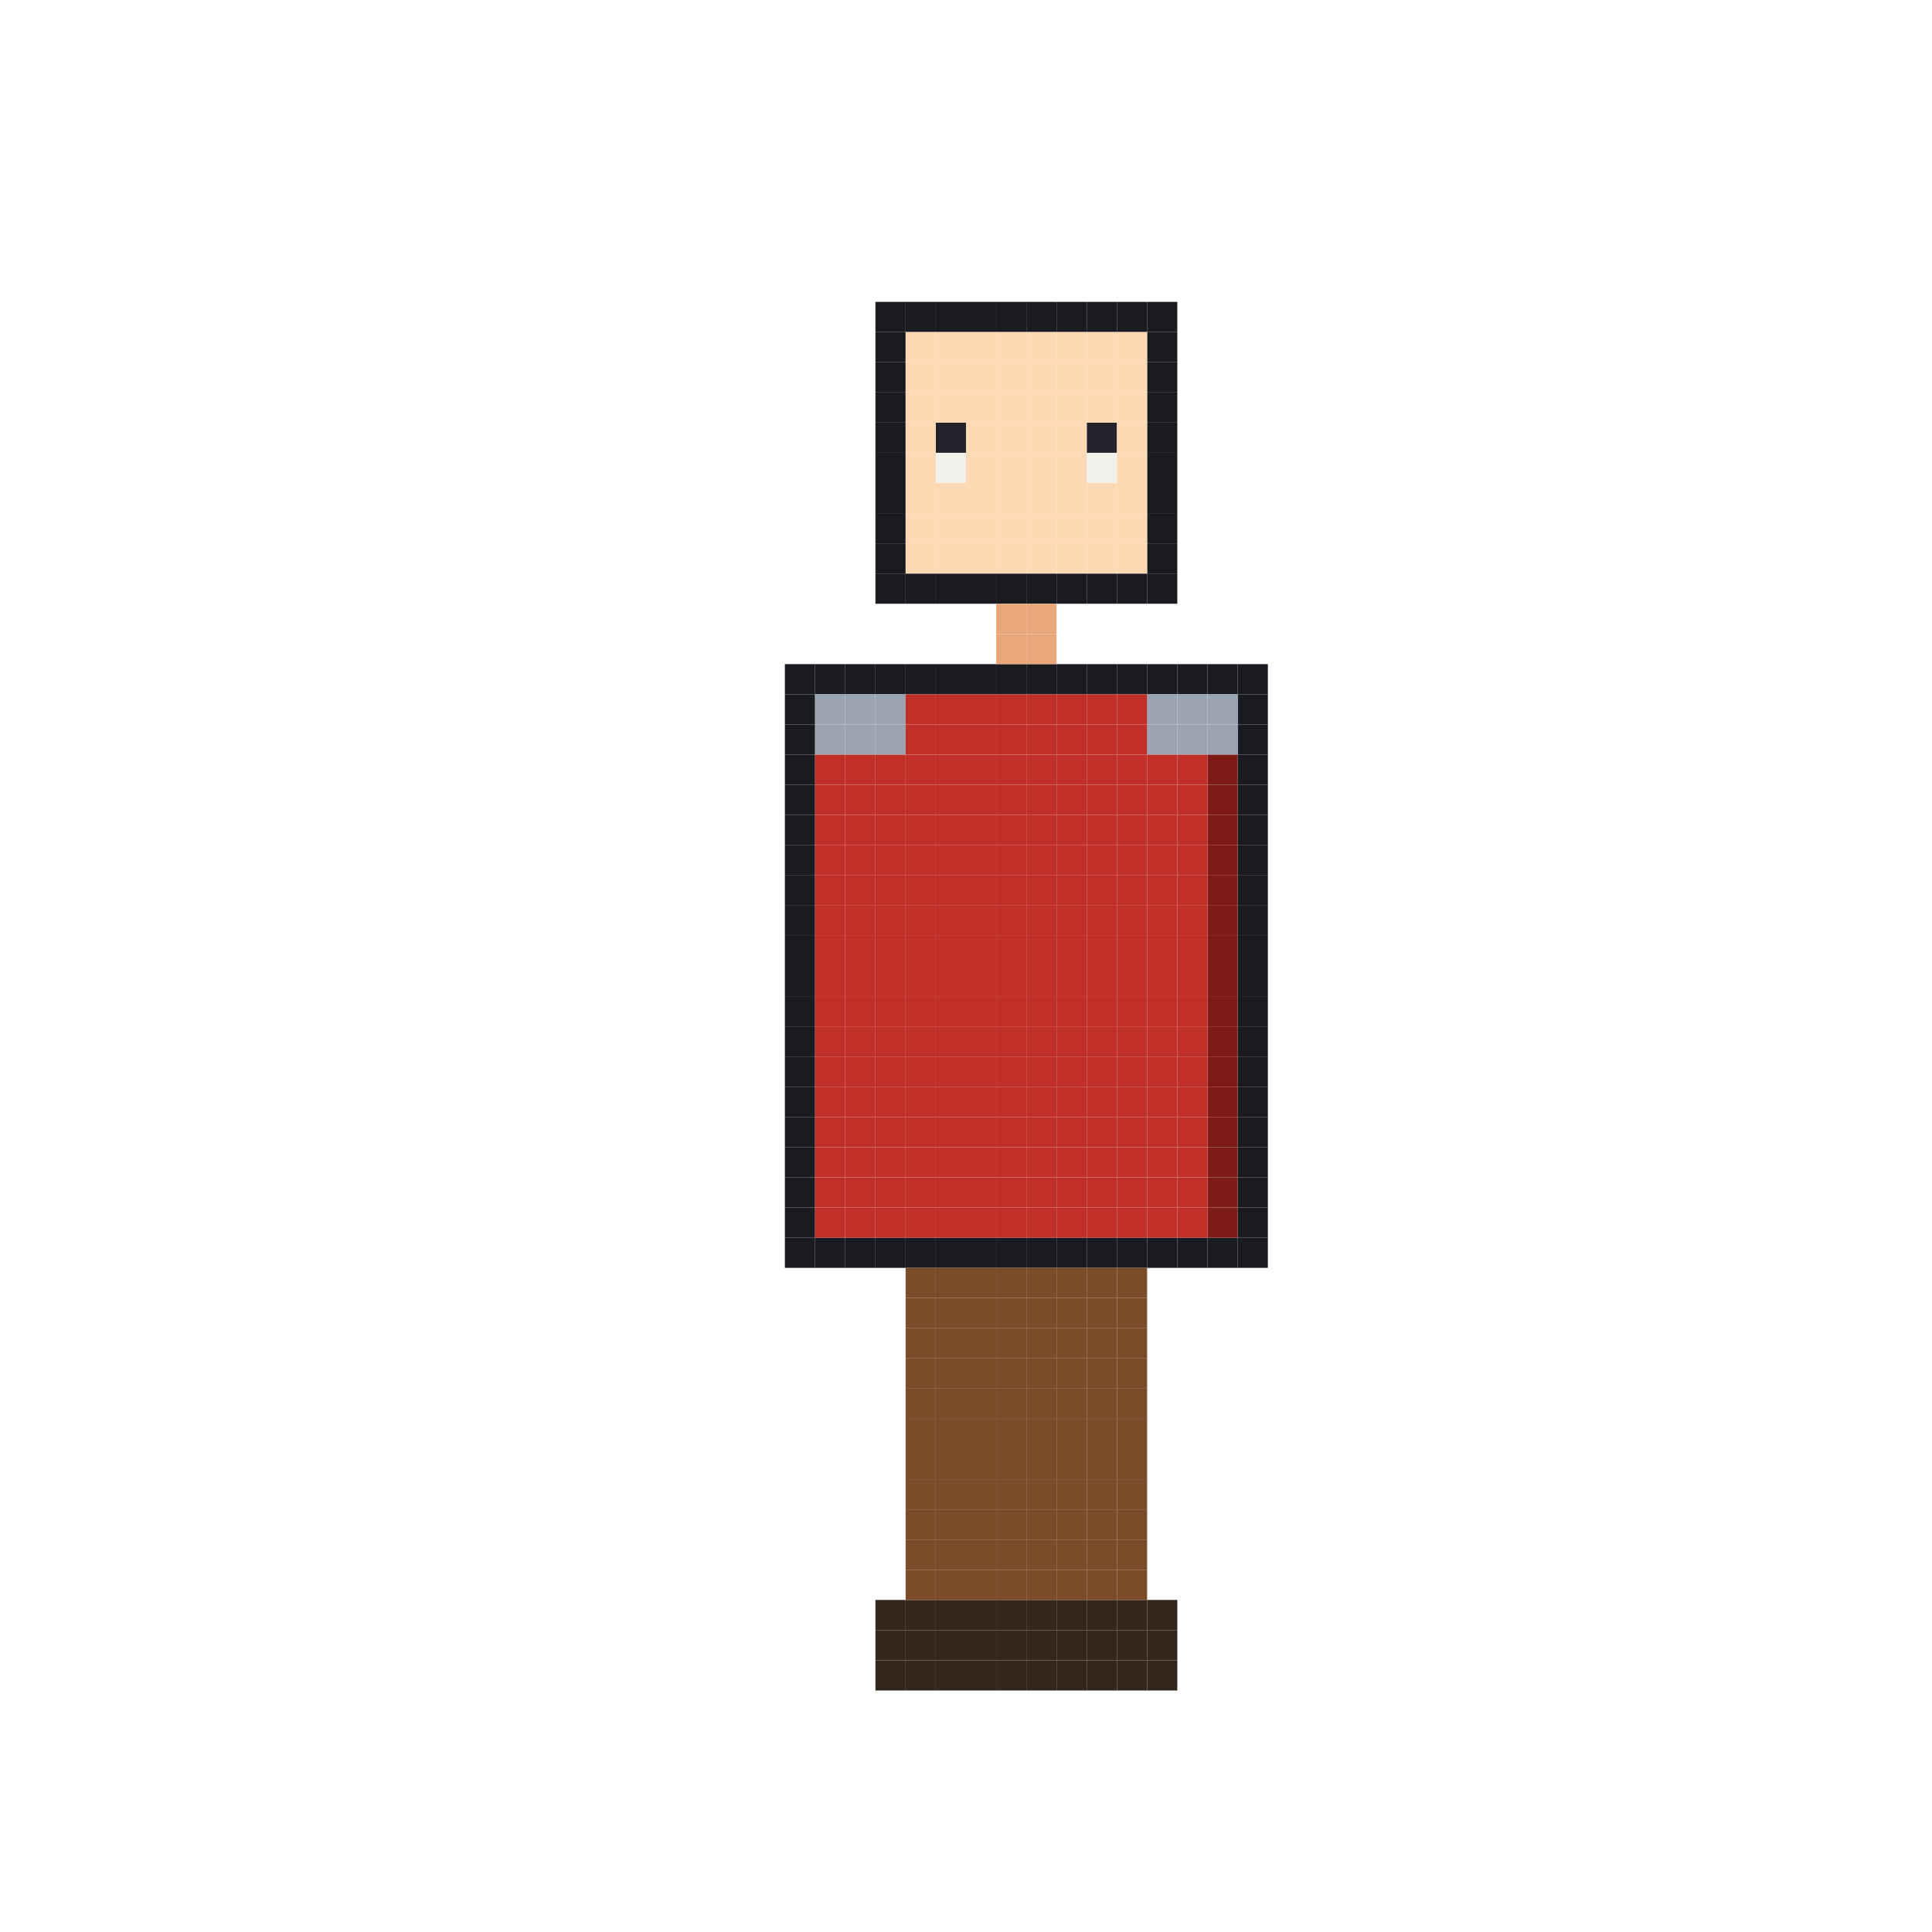
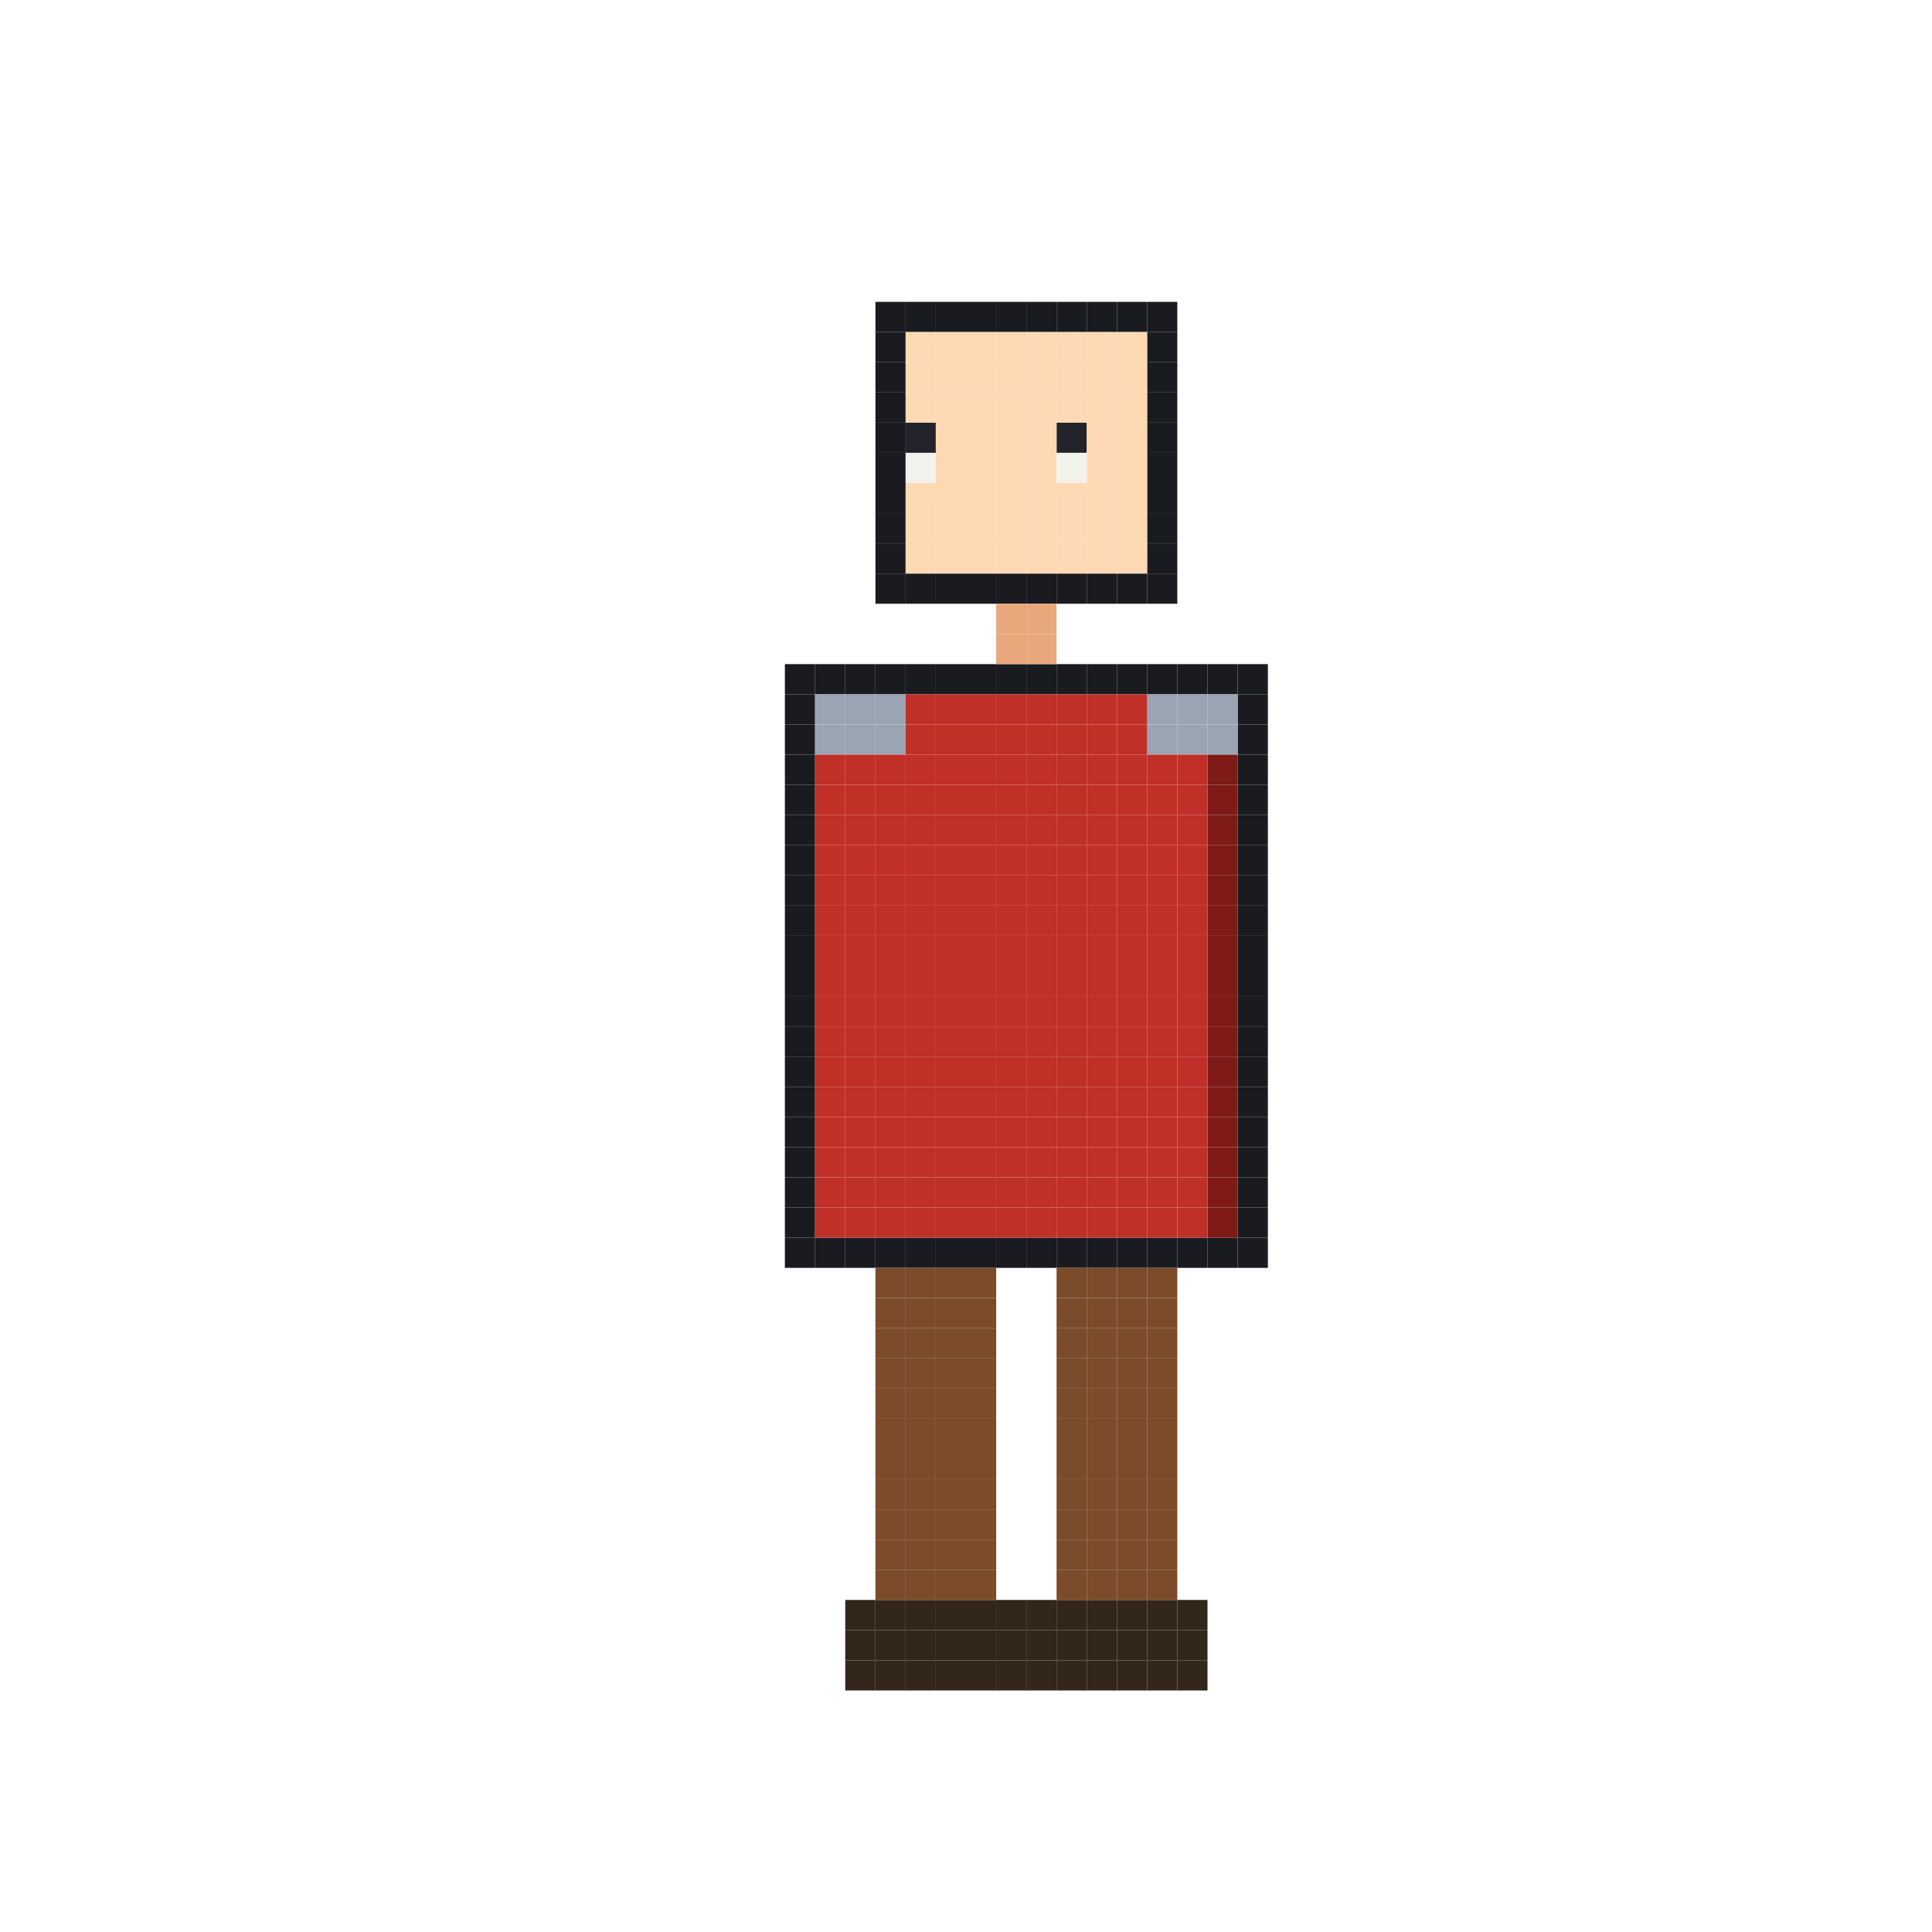
<svg xmlns="http://www.w3.org/2000/svg" viewBox="0 0 64 64" data-asset="knight_001" data-perspective="sd" data-action="walk" data-dir="lf" data-frame="3" data-size="64" data-palette="palette_character@v1" data-seed="1234" data-prompt-hash="c327238f" data-denoise="0.3">
  <g data-part="body">
    <g data-color="eye" fill="#23232b">
-       <rect x="31" y="14" width="1" height="1" fill="#23232b" />
-       <rect x="36" y="14" width="1" height="1" fill="#23232b" />
+       <rect x="30" y="14" width="1" height="1" fill="#23232b" />
+       <rect x="35" y="14" width="1" height="1" fill="#23232b" />
    </g>
    <g data-color="outline" fill="#191b20">
      <rect x="29" y="10" width="1" height="1" fill="#191b20" />
      <rect x="30" y="10" width="1" height="1" fill="#191b20" />
      <rect x="31" y="10" width="1" height="1" fill="#191b20" />
      <rect x="32" y="10" width="1" height="1" fill="#191b20" />
      <rect x="33" y="10" width="1" height="1" fill="#191b20" />
      <rect x="34" y="10" width="1" height="1" fill="#191b20" />
      <rect x="35" y="10" width="1" height="1" fill="#191b20" />
      <rect x="36" y="10" width="1" height="1" fill="#191b20" />
      <rect x="37" y="10" width="1" height="1" fill="#191b20" />
      <rect x="38" y="10" width="1" height="1" fill="#191b20" />
      <rect x="29" y="11" width="1" height="1" fill="#191b20" />
      <rect x="38" y="11" width="1" height="1" fill="#191b20" />
      <rect x="29" y="12" width="1" height="1" fill="#191b20" />
      <rect x="38" y="12" width="1" height="1" fill="#191b20" />
      <rect x="29" y="13" width="1" height="1" fill="#191b20" />
      <rect x="38" y="13" width="1" height="1" fill="#191b20" />
      <rect x="29" y="14" width="1" height="1" fill="#191b20" />
      <rect x="38" y="14" width="1" height="1" fill="#191b20" />
      <rect x="29" y="15" width="1" height="1" fill="#191b20" />
      <rect x="38" y="15" width="1" height="1" fill="#191b20" />
      <rect x="29" y="16" width="1" height="1" fill="#191b20" />
      <rect x="38" y="16" width="1" height="1" fill="#191b20" />
      <rect x="29" y="17" width="1" height="1" fill="#191b20" />
      <rect x="38" y="17" width="1" height="1" fill="#191b20" />
      <rect x="29" y="18" width="1" height="1" fill="#191b20" />
      <rect x="38" y="18" width="1" height="1" fill="#191b20" />
      <rect x="29" y="19" width="1" height="1" fill="#191b20" />
      <rect x="30" y="19" width="1" height="1" fill="#191b20" />
      <rect x="31" y="19" width="1" height="1" fill="#191b20" />
      <rect x="32" y="19" width="1" height="1" fill="#191b20" />
      <rect x="33" y="19" width="1" height="1" fill="#191b20" />
      <rect x="34" y="19" width="1" height="1" fill="#191b20" />
      <rect x="35" y="19" width="1" height="1" fill="#191b20" />
      <rect x="36" y="19" width="1" height="1" fill="#191b20" />
      <rect x="37" y="19" width="1" height="1" fill="#191b20" />
      <rect x="38" y="19" width="1" height="1" fill="#191b20" />
      <rect x="26" y="22" width="1" height="1" fill="#191b20" />
      <rect x="27" y="22" width="1" height="1" fill="#191b20" />
      <rect x="28" y="22" width="1" height="1" fill="#191b20" />
      <rect x="29" y="22" width="1" height="1" fill="#191b20" />
      <rect x="30" y="22" width="1" height="1" fill="#191b20" />
      <rect x="31" y="22" width="1" height="1" fill="#191b20" />
      <rect x="32" y="22" width="1" height="1" fill="#191b20" />
      <rect x="33" y="22" width="1" height="1" fill="#191b20" />
      <rect x="34" y="22" width="1" height="1" fill="#191b20" />
      <rect x="35" y="22" width="1" height="1" fill="#191b20" />
      <rect x="36" y="22" width="1" height="1" fill="#191b20" />
      <rect x="37" y="22" width="1" height="1" fill="#191b20" />
      <rect x="38" y="22" width="1" height="1" fill="#191b20" />
      <rect x="39" y="22" width="1" height="1" fill="#191b20" />
      <rect x="40" y="22" width="1" height="1" fill="#191b20" />
      <rect x="41" y="22" width="1" height="1" fill="#191b20" />
      <rect x="26" y="23" width="1" height="1" fill="#191b20" />
      <rect x="41" y="23" width="1" height="1" fill="#191b20" />
      <rect x="26" y="24" width="1" height="1" fill="#191b20" />
      <rect x="41" y="24" width="1" height="1" fill="#191b20" />
      <rect x="26" y="25" width="1" height="1" fill="#191b20" />
      <rect x="41" y="25" width="1" height="1" fill="#191b20" />
      <rect x="26" y="26" width="1" height="1" fill="#191b20" />
      <rect x="41" y="26" width="1" height="1" fill="#191b20" />
      <rect x="26" y="27" width="1" height="1" fill="#191b20" />
      <rect x="41" y="27" width="1" height="1" fill="#191b20" />
      <rect x="26" y="28" width="1" height="1" fill="#191b20" />
      <rect x="41" y="28" width="1" height="1" fill="#191b20" />
      <rect x="26" y="29" width="1" height="1" fill="#191b20" />
      <rect x="41" y="29" width="1" height="1" fill="#191b20" />
      <rect x="26" y="30" width="1" height="1" fill="#191b20" />
      <rect x="41" y="30" width="1" height="1" fill="#191b20" />
      <rect x="26" y="31" width="1" height="1" fill="#191b20" />
      <rect x="41" y="31" width="1" height="1" fill="#191b20" />
      <rect x="26" y="32" width="1" height="1" fill="#191b20" />
      <rect x="41" y="32" width="1" height="1" fill="#191b20" />
      <rect x="26" y="33" width="1" height="1" fill="#191b20" />
      <rect x="41" y="33" width="1" height="1" fill="#191b20" />
      <rect x="26" y="34" width="1" height="1" fill="#191b20" />
      <rect x="41" y="34" width="1" height="1" fill="#191b20" />
      <rect x="26" y="35" width="1" height="1" fill="#191b20" />
      <rect x="41" y="35" width="1" height="1" fill="#191b20" />
      <rect x="26" y="36" width="1" height="1" fill="#191b20" />
      <rect x="41" y="36" width="1" height="1" fill="#191b20" />
      <rect x="26" y="37" width="1" height="1" fill="#191b20" />
      <rect x="41" y="37" width="1" height="1" fill="#191b20" />
      <rect x="26" y="38" width="1" height="1" fill="#191b20" />
      <rect x="41" y="38" width="1" height="1" fill="#191b20" />
      <rect x="26" y="39" width="1" height="1" fill="#191b20" />
      <rect x="41" y="39" width="1" height="1" fill="#191b20" />
      <rect x="26" y="40" width="1" height="1" fill="#191b20" />
      <rect x="41" y="40" width="1" height="1" fill="#191b20" />
      <rect x="26" y="41" width="1" height="1" fill="#191b20" />
      <rect x="27" y="41" width="1" height="1" fill="#191b20" />
      <rect x="28" y="41" width="1" height="1" fill="#191b20" />
      <rect x="29" y="41" width="1" height="1" fill="#191b20" />
      <rect x="30" y="41" width="1" height="1" fill="#191b20" />
      <rect x="31" y="41" width="1" height="1" fill="#191b20" />
      <rect x="32" y="41" width="1" height="1" fill="#191b20" />
      <rect x="33" y="41" width="1" height="1" fill="#191b20" />
      <rect x="34" y="41" width="1" height="1" fill="#191b20" />
      <rect x="35" y="41" width="1" height="1" fill="#191b20" />
      <rect x="36" y="41" width="1" height="1" fill="#191b20" />
      <rect x="37" y="41" width="1" height="1" fill="#191b20" />
      <rect x="38" y="41" width="1" height="1" fill="#191b20" />
      <rect x="39" y="41" width="1" height="1" fill="#191b20" />
      <rect x="40" y="41" width="1" height="1" fill="#191b20" />
      <rect x="41" y="41" width="1" height="1" fill="#191b20" />
    </g>
    <g data-color="skin-1" fill="#ffd9b3">
      <rect x="30" y="11" width="1" height="1" fill="#ffd9b3" />
      <rect x="31" y="11" width="1" height="1" fill="#ffd9b3" />
      <rect x="32" y="11" width="1" height="1" fill="#ffd9b3" />
      <rect x="33" y="11" width="1" height="1" fill="#ffd9b3" />
      <rect x="34" y="11" width="1" height="1" fill="#ffd9b3" />
      <rect x="35" y="11" width="1" height="1" fill="#ffd9b3" />
      <rect x="36" y="11" width="1" height="1" fill="#ffd9b3" />
      <rect x="37" y="11" width="1" height="1" fill="#ffd9b3" />
      <rect x="30" y="12" width="1" height="1" fill="#ffd9b3" />
      <rect x="31" y="12" width="1" height="1" fill="#ffd9b3" />
      <rect x="32" y="12" width="1" height="1" fill="#ffd9b3" />
      <rect x="33" y="12" width="1" height="1" fill="#ffd9b3" />
      <rect x="34" y="12" width="1" height="1" fill="#ffd9b3" />
      <rect x="35" y="12" width="1" height="1" fill="#ffd9b3" />
      <rect x="36" y="12" width="1" height="1" fill="#ffd9b3" />
      <rect x="37" y="12" width="1" height="1" fill="#ffd9b3" />
      <rect x="30" y="13" width="1" height="1" fill="#ffd9b3" />
      <rect x="31" y="13" width="1" height="1" fill="#ffd9b3" />
      <rect x="32" y="13" width="1" height="1" fill="#ffd9b3" />
      <rect x="33" y="13" width="1" height="1" fill="#ffd9b3" />
      <rect x="34" y="13" width="1" height="1" fill="#ffd9b3" />
      <rect x="35" y="13" width="1" height="1" fill="#ffd9b3" />
      <rect x="36" y="13" width="1" height="1" fill="#ffd9b3" />
      <rect x="37" y="13" width="1" height="1" fill="#ffd9b3" />
-       <rect x="30" y="14" width="1" height="1" fill="#ffd9b3" />
+       <rect x="31" y="14" width="1" height="1" fill="#ffd9b3" />
      <rect x="32" y="14" width="1" height="1" fill="#ffd9b3" />
      <rect x="33" y="14" width="1" height="1" fill="#ffd9b3" />
      <rect x="34" y="14" width="1" height="1" fill="#ffd9b3" />
-       <rect x="35" y="14" width="1" height="1" fill="#ffd9b3" />
+       <rect x="36" y="14" width="1" height="1" fill="#ffd9b3" />
      <rect x="37" y="14" width="1" height="1" fill="#ffd9b3" />
-       <rect x="30" y="15" width="1" height="1" fill="#ffd9b3" />
+       <rect x="31" y="15" width="1" height="1" fill="#ffd9b3" />
      <rect x="32" y="15" width="1" height="1" fill="#ffd9b3" />
      <rect x="33" y="15" width="1" height="1" fill="#ffd9b3" />
      <rect x="34" y="15" width="1" height="1" fill="#ffd9b3" />
-       <rect x="35" y="15" width="1" height="1" fill="#ffd9b3" />
+       <rect x="36" y="15" width="1" height="1" fill="#ffd9b3" />
      <rect x="37" y="15" width="1" height="1" fill="#ffd9b3" />
      <rect x="30" y="16" width="1" height="1" fill="#ffd9b3" />
      <rect x="31" y="16" width="1" height="1" fill="#ffd9b3" />
      <rect x="32" y="16" width="1" height="1" fill="#ffd9b3" />
      <rect x="33" y="16" width="1" height="1" fill="#ffd9b3" />
      <rect x="34" y="16" width="1" height="1" fill="#ffd9b3" />
      <rect x="35" y="16" width="1" height="1" fill="#ffd9b3" />
      <rect x="36" y="16" width="1" height="1" fill="#ffd9b3" />
      <rect x="37" y="16" width="1" height="1" fill="#ffd9b3" />
      <rect x="30" y="17" width="1" height="1" fill="#ffd9b3" />
      <rect x="31" y="17" width="1" height="1" fill="#ffd9b3" />
      <rect x="32" y="17" width="1" height="1" fill="#ffd9b3" />
      <rect x="33" y="17" width="1" height="1" fill="#ffd9b3" />
      <rect x="34" y="17" width="1" height="1" fill="#ffd9b3" />
      <rect x="35" y="17" width="1" height="1" fill="#ffd9b3" />
      <rect x="36" y="17" width="1" height="1" fill="#ffd9b3" />
      <rect x="37" y="17" width="1" height="1" fill="#ffd9b3" />
      <rect x="30" y="18" width="1" height="1" fill="#ffd9b3" />
      <rect x="31" y="18" width="1" height="1" fill="#ffd9b3" />
      <rect x="32" y="18" width="1" height="1" fill="#ffd9b3" />
      <rect x="33" y="18" width="1" height="1" fill="#ffd9b3" />
      <rect x="34" y="18" width="1" height="1" fill="#ffd9b3" />
      <rect x="35" y="18" width="1" height="1" fill="#ffd9b3" />
      <rect x="36" y="18" width="1" height="1" fill="#ffd9b3" />
      <rect x="37" y="18" width="1" height="1" fill="#ffd9b3" />
    </g>
    <g data-color="skin-2" fill="#e8a87c">
      <rect x="33" y="20" width="1" height="1" fill="#e8a87c" />
      <rect x="34" y="20" width="1" height="1" fill="#e8a87c" />
      <rect x="33" y="21" width="1" height="1" fill="#e8a87c" />
      <rect x="34" y="21" width="1" height="1" fill="#e8a87c" />
    </g>
    <g data-color="white" fill="#f2f2ec">
-       <rect x="31" y="15" width="1" height="1" fill="#f2f2ec" />
-       <rect x="36" y="15" width="1" height="1" fill="#f2f2ec" />
+       <rect x="30" y="15" width="1" height="1" fill="#f2f2ec" />
+       <rect x="35" y="15" width="1" height="1" fill="#f2f2ec" />
    </g>
  </g>
  <g data-part="limb-l">
    <g data-color="boot-dark" fill="#33261b">
+       <rect x="28" y="53" width="1" height="1" fill="#33261b" />
      <rect x="29" y="53" width="1" height="1" fill="#33261b" />
      <rect x="30" y="53" width="1" height="1" fill="#33261b" />
      <rect x="31" y="53" width="1" height="1" fill="#33261b" />
+       <rect x="28" y="54" width="1" height="1" fill="#33261b" />
      <rect x="29" y="54" width="1" height="1" fill="#33261b" />
      <rect x="30" y="54" width="1" height="1" fill="#33261b" />
      <rect x="31" y="54" width="1" height="1" fill="#33261b" />
+       <rect x="28" y="55" width="1" height="1" fill="#33261b" />
      <rect x="29" y="55" width="1" height="1" fill="#33261b" />
      <rect x="30" y="55" width="1" height="1" fill="#33261b" />
      <rect x="31" y="55" width="1" height="1" fill="#33261b" />
    </g>
    <g data-color="leather" fill="#7b4b2a">
+       <rect x="29" y="42" width="1" height="1" fill="#7b4b2a" />
      <rect x="30" y="42" width="1" height="1" fill="#7b4b2a" />
      <rect x="31" y="42" width="1" height="1" fill="#7b4b2a" />
+       <rect x="29" y="43" width="1" height="1" fill="#7b4b2a" />
      <rect x="30" y="43" width="1" height="1" fill="#7b4b2a" />
      <rect x="31" y="43" width="1" height="1" fill="#7b4b2a" />
+       <rect x="29" y="44" width="1" height="1" fill="#7b4b2a" />
      <rect x="30" y="44" width="1" height="1" fill="#7b4b2a" />
      <rect x="31" y="44" width="1" height="1" fill="#7b4b2a" />
+       <rect x="29" y="45" width="1" height="1" fill="#7b4b2a" />
      <rect x="30" y="45" width="1" height="1" fill="#7b4b2a" />
      <rect x="31" y="45" width="1" height="1" fill="#7b4b2a" />
+       <rect x="29" y="46" width="1" height="1" fill="#7b4b2a" />
      <rect x="30" y="46" width="1" height="1" fill="#7b4b2a" />
      <rect x="31" y="46" width="1" height="1" fill="#7b4b2a" />
+       <rect x="29" y="47" width="1" height="1" fill="#7b4b2a" />
      <rect x="30" y="47" width="1" height="1" fill="#7b4b2a" />
      <rect x="31" y="47" width="1" height="1" fill="#7b4b2a" />
+       <rect x="29" y="48" width="1" height="1" fill="#7b4b2a" />
      <rect x="30" y="48" width="1" height="1" fill="#7b4b2a" />
      <rect x="31" y="48" width="1" height="1" fill="#7b4b2a" />
+       <rect x="29" y="49" width="1" height="1" fill="#7b4b2a" />
      <rect x="30" y="49" width="1" height="1" fill="#7b4b2a" />
      <rect x="31" y="49" width="1" height="1" fill="#7b4b2a" />
+       <rect x="29" y="50" width="1" height="1" fill="#7b4b2a" />
      <rect x="30" y="50" width="1" height="1" fill="#7b4b2a" />
      <rect x="31" y="50" width="1" height="1" fill="#7b4b2a" />
+       <rect x="29" y="51" width="1" height="1" fill="#7b4b2a" />
      <rect x="30" y="51" width="1" height="1" fill="#7b4b2a" />
      <rect x="31" y="51" width="1" height="1" fill="#7b4b2a" />
+       <rect x="29" y="52" width="1" height="1" fill="#7b4b2a" />
      <rect x="30" y="52" width="1" height="1" fill="#7b4b2a" />
      <rect x="31" y="52" width="1" height="1" fill="#7b4b2a" />
    </g>
  </g>
  <g data-part="limb-r">
    <g data-color="boot-dark" fill="#33261b">
      <rect x="32" y="53" width="1" height="1" fill="#33261b" />
      <rect x="33" y="53" width="1" height="1" fill="#33261b" />
      <rect x="34" y="53" width="1" height="1" fill="#33261b" />
      <rect x="35" y="53" width="1" height="1" fill="#33261b" />
      <rect x="36" y="53" width="1" height="1" fill="#33261b" />
      <rect x="37" y="53" width="1" height="1" fill="#33261b" />
      <rect x="38" y="53" width="1" height="1" fill="#33261b" />
+       <rect x="39" y="53" width="1" height="1" fill="#33261b" />
      <rect x="32" y="54" width="1" height="1" fill="#33261b" />
      <rect x="33" y="54" width="1" height="1" fill="#33261b" />
      <rect x="34" y="54" width="1" height="1" fill="#33261b" />
      <rect x="35" y="54" width="1" height="1" fill="#33261b" />
      <rect x="36" y="54" width="1" height="1" fill="#33261b" />
      <rect x="37" y="54" width="1" height="1" fill="#33261b" />
      <rect x="38" y="54" width="1" height="1" fill="#33261b" />
+       <rect x="39" y="54" width="1" height="1" fill="#33261b" />
      <rect x="32" y="55" width="1" height="1" fill="#33261b" />
      <rect x="33" y="55" width="1" height="1" fill="#33261b" />
      <rect x="34" y="55" width="1" height="1" fill="#33261b" />
      <rect x="35" y="55" width="1" height="1" fill="#33261b" />
      <rect x="36" y="55" width="1" height="1" fill="#33261b" />
      <rect x="37" y="55" width="1" height="1" fill="#33261b" />
      <rect x="38" y="55" width="1" height="1" fill="#33261b" />
+       <rect x="39" y="55" width="1" height="1" fill="#33261b" />
    </g>
    <g data-color="leather" fill="#7b4b2a">
      <rect x="32" y="42" width="1" height="1" fill="#7b4b2a" />
-       <rect x="33" y="42" width="1" height="1" fill="#7b4b2a" />
-       <rect x="34" y="42" width="1" height="1" fill="#7b4b2a" />
      <rect x="35" y="42" width="1" height="1" fill="#7b4b2a" />
      <rect x="36" y="42" width="1" height="1" fill="#7b4b2a" />
      <rect x="37" y="42" width="1" height="1" fill="#7b4b2a" />
+       <rect x="38" y="42" width="1" height="1" fill="#7b4b2a" />
      <rect x="32" y="43" width="1" height="1" fill="#7b4b2a" />
-       <rect x="33" y="43" width="1" height="1" fill="#7b4b2a" />
-       <rect x="34" y="43" width="1" height="1" fill="#7b4b2a" />
      <rect x="35" y="43" width="1" height="1" fill="#7b4b2a" />
      <rect x="36" y="43" width="1" height="1" fill="#7b4b2a" />
      <rect x="37" y="43" width="1" height="1" fill="#7b4b2a" />
+       <rect x="38" y="43" width="1" height="1" fill="#7b4b2a" />
      <rect x="32" y="44" width="1" height="1" fill="#7b4b2a" />
-       <rect x="33" y="44" width="1" height="1" fill="#7b4b2a" />
-       <rect x="34" y="44" width="1" height="1" fill="#7b4b2a" />
      <rect x="35" y="44" width="1" height="1" fill="#7b4b2a" />
      <rect x="36" y="44" width="1" height="1" fill="#7b4b2a" />
      <rect x="37" y="44" width="1" height="1" fill="#7b4b2a" />
+       <rect x="38" y="44" width="1" height="1" fill="#7b4b2a" />
      <rect x="32" y="45" width="1" height="1" fill="#7b4b2a" />
-       <rect x="33" y="45" width="1" height="1" fill="#7b4b2a" />
-       <rect x="34" y="45" width="1" height="1" fill="#7b4b2a" />
      <rect x="35" y="45" width="1" height="1" fill="#7b4b2a" />
      <rect x="36" y="45" width="1" height="1" fill="#7b4b2a" />
      <rect x="37" y="45" width="1" height="1" fill="#7b4b2a" />
+       <rect x="38" y="45" width="1" height="1" fill="#7b4b2a" />
      <rect x="32" y="46" width="1" height="1" fill="#7b4b2a" />
-       <rect x="33" y="46" width="1" height="1" fill="#7b4b2a" />
-       <rect x="34" y="46" width="1" height="1" fill="#7b4b2a" />
      <rect x="35" y="46" width="1" height="1" fill="#7b4b2a" />
      <rect x="36" y="46" width="1" height="1" fill="#7b4b2a" />
      <rect x="37" y="46" width="1" height="1" fill="#7b4b2a" />
+       <rect x="38" y="46" width="1" height="1" fill="#7b4b2a" />
      <rect x="32" y="47" width="1" height="1" fill="#7b4b2a" />
-       <rect x="33" y="47" width="1" height="1" fill="#7b4b2a" />
-       <rect x="34" y="47" width="1" height="1" fill="#7b4b2a" />
      <rect x="35" y="47" width="1" height="1" fill="#7b4b2a" />
      <rect x="36" y="47" width="1" height="1" fill="#7b4b2a" />
      <rect x="37" y="47" width="1" height="1" fill="#7b4b2a" />
+       <rect x="38" y="47" width="1" height="1" fill="#7b4b2a" />
      <rect x="32" y="48" width="1" height="1" fill="#7b4b2a" />
-       <rect x="33" y="48" width="1" height="1" fill="#7b4b2a" />
-       <rect x="34" y="48" width="1" height="1" fill="#7b4b2a" />
      <rect x="35" y="48" width="1" height="1" fill="#7b4b2a" />
      <rect x="36" y="48" width="1" height="1" fill="#7b4b2a" />
      <rect x="37" y="48" width="1" height="1" fill="#7b4b2a" />
+       <rect x="38" y="48" width="1" height="1" fill="#7b4b2a" />
      <rect x="32" y="49" width="1" height="1" fill="#7b4b2a" />
-       <rect x="33" y="49" width="1" height="1" fill="#7b4b2a" />
-       <rect x="34" y="49" width="1" height="1" fill="#7b4b2a" />
      <rect x="35" y="49" width="1" height="1" fill="#7b4b2a" />
      <rect x="36" y="49" width="1" height="1" fill="#7b4b2a" />
      <rect x="37" y="49" width="1" height="1" fill="#7b4b2a" />
+       <rect x="38" y="49" width="1" height="1" fill="#7b4b2a" />
      <rect x="32" y="50" width="1" height="1" fill="#7b4b2a" />
-       <rect x="33" y="50" width="1" height="1" fill="#7b4b2a" />
-       <rect x="34" y="50" width="1" height="1" fill="#7b4b2a" />
      <rect x="35" y="50" width="1" height="1" fill="#7b4b2a" />
      <rect x="36" y="50" width="1" height="1" fill="#7b4b2a" />
      <rect x="37" y="50" width="1" height="1" fill="#7b4b2a" />
+       <rect x="38" y="50" width="1" height="1" fill="#7b4b2a" />
      <rect x="32" y="51" width="1" height="1" fill="#7b4b2a" />
-       <rect x="33" y="51" width="1" height="1" fill="#7b4b2a" />
-       <rect x="34" y="51" width="1" height="1" fill="#7b4b2a" />
      <rect x="35" y="51" width="1" height="1" fill="#7b4b2a" />
      <rect x="36" y="51" width="1" height="1" fill="#7b4b2a" />
      <rect x="37" y="51" width="1" height="1" fill="#7b4b2a" />
+       <rect x="38" y="51" width="1" height="1" fill="#7b4b2a" />
      <rect x="32" y="52" width="1" height="1" fill="#7b4b2a" />
-       <rect x="33" y="52" width="1" height="1" fill="#7b4b2a" />
-       <rect x="34" y="52" width="1" height="1" fill="#7b4b2a" />
      <rect x="35" y="52" width="1" height="1" fill="#7b4b2a" />
      <rect x="36" y="52" width="1" height="1" fill="#7b4b2a" />
      <rect x="37" y="52" width="1" height="1" fill="#7b4b2a" />
+       <rect x="38" y="52" width="1" height="1" fill="#7b4b2a" />
    </g>
  </g>
  <g data-part="outfit">
    <g data-color="steel-mid" fill="#9aa4b2">
      <rect x="27" y="23" width="1" height="1" fill="#9aa4b2" />
      <rect x="28" y="23" width="1" height="1" fill="#9aa4b2" />
      <rect x="29" y="23" width="1" height="1" fill="#9aa4b2" />
      <rect x="38" y="23" width="1" height="1" fill="#9aa4b2" />
      <rect x="39" y="23" width="1" height="1" fill="#9aa4b2" />
      <rect x="40" y="23" width="1" height="1" fill="#9aa4b2" />
      <rect x="27" y="24" width="1" height="1" fill="#9aa4b2" />
      <rect x="28" y="24" width="1" height="1" fill="#9aa4b2" />
      <rect x="29" y="24" width="1" height="1" fill="#9aa4b2" />
      <rect x="38" y="24" width="1" height="1" fill="#9aa4b2" />
      <rect x="39" y="24" width="1" height="1" fill="#9aa4b2" />
      <rect x="40" y="24" width="1" height="1" fill="#9aa4b2" />
    </g>
    <g data-color="tunic-dark" fill="#7e1b16">
      <rect x="40" y="25" width="1" height="1" fill="#7e1b16" />
      <rect x="40" y="26" width="1" height="1" fill="#7e1b16" />
      <rect x="40" y="27" width="1" height="1" fill="#7e1b16" />
      <rect x="40" y="28" width="1" height="1" fill="#7e1b16" />
      <rect x="40" y="29" width="1" height="1" fill="#7e1b16" />
      <rect x="40" y="30" width="1" height="1" fill="#7e1b16" />
      <rect x="40" y="31" width="1" height="1" fill="#7e1b16" />
      <rect x="40" y="32" width="1" height="1" fill="#7e1b16" />
      <rect x="40" y="33" width="1" height="1" fill="#7e1b16" />
      <rect x="40" y="34" width="1" height="1" fill="#7e1b16" />
      <rect x="40" y="35" width="1" height="1" fill="#7e1b16" />
      <rect x="40" y="36" width="1" height="1" fill="#7e1b16" />
      <rect x="40" y="37" width="1" height="1" fill="#7e1b16" />
      <rect x="40" y="38" width="1" height="1" fill="#7e1b16" />
      <rect x="40" y="39" width="1" height="1" fill="#7e1b16" />
      <rect x="40" y="40" width="1" height="1" fill="#7e1b16" />
    </g>
    <g data-color="tunic-red" fill="#c03028">
      <rect x="30" y="23" width="1" height="1" fill="#c03028" />
      <rect x="31" y="23" width="1" height="1" fill="#c03028" />
      <rect x="32" y="23" width="1" height="1" fill="#c03028" />
      <rect x="33" y="23" width="1" height="1" fill="#c03028" />
      <rect x="34" y="23" width="1" height="1" fill="#c03028" />
      <rect x="35" y="23" width="1" height="1" fill="#c03028" />
      <rect x="36" y="23" width="1" height="1" fill="#c03028" />
      <rect x="37" y="23" width="1" height="1" fill="#c03028" />
      <rect x="30" y="24" width="1" height="1" fill="#c03028" />
      <rect x="31" y="24" width="1" height="1" fill="#c03028" />
      <rect x="32" y="24" width="1" height="1" fill="#c03028" />
      <rect x="33" y="24" width="1" height="1" fill="#c03028" />
      <rect x="34" y="24" width="1" height="1" fill="#c03028" />
      <rect x="35" y="24" width="1" height="1" fill="#c03028" />
      <rect x="36" y="24" width="1" height="1" fill="#c03028" />
      <rect x="37" y="24" width="1" height="1" fill="#c03028" />
      <rect x="27" y="25" width="1" height="1" fill="#c03028" />
      <rect x="28" y="25" width="1" height="1" fill="#c03028" />
      <rect x="29" y="25" width="1" height="1" fill="#c03028" />
      <rect x="30" y="25" width="1" height="1" fill="#c03028" />
      <rect x="31" y="25" width="1" height="1" fill="#c03028" />
      <rect x="32" y="25" width="1" height="1" fill="#c03028" />
      <rect x="33" y="25" width="1" height="1" fill="#c03028" />
      <rect x="34" y="25" width="1" height="1" fill="#c03028" />
      <rect x="35" y="25" width="1" height="1" fill="#c03028" />
      <rect x="36" y="25" width="1" height="1" fill="#c03028" />
      <rect x="37" y="25" width="1" height="1" fill="#c03028" />
      <rect x="38" y="25" width="1" height="1" fill="#c03028" />
      <rect x="39" y="25" width="1" height="1" fill="#c03028" />
      <rect x="27" y="26" width="1" height="1" fill="#c03028" />
      <rect x="28" y="26" width="1" height="1" fill="#c03028" />
      <rect x="29" y="26" width="1" height="1" fill="#c03028" />
      <rect x="30" y="26" width="1" height="1" fill="#c03028" />
      <rect x="31" y="26" width="1" height="1" fill="#c03028" />
      <rect x="32" y="26" width="1" height="1" fill="#c03028" />
      <rect x="33" y="26" width="1" height="1" fill="#c03028" />
      <rect x="34" y="26" width="1" height="1" fill="#c03028" />
      <rect x="35" y="26" width="1" height="1" fill="#c03028" />
      <rect x="36" y="26" width="1" height="1" fill="#c03028" />
      <rect x="37" y="26" width="1" height="1" fill="#c03028" />
      <rect x="38" y="26" width="1" height="1" fill="#c03028" />
      <rect x="39" y="26" width="1" height="1" fill="#c03028" />
      <rect x="27" y="27" width="1" height="1" fill="#c03028" />
      <rect x="28" y="27" width="1" height="1" fill="#c03028" />
      <rect x="29" y="27" width="1" height="1" fill="#c03028" />
      <rect x="30" y="27" width="1" height="1" fill="#c03028" />
      <rect x="31" y="27" width="1" height="1" fill="#c03028" />
      <rect x="32" y="27" width="1" height="1" fill="#c03028" />
      <rect x="33" y="27" width="1" height="1" fill="#c03028" />
      <rect x="34" y="27" width="1" height="1" fill="#c03028" />
      <rect x="35" y="27" width="1" height="1" fill="#c03028" />
      <rect x="36" y="27" width="1" height="1" fill="#c03028" />
      <rect x="37" y="27" width="1" height="1" fill="#c03028" />
      <rect x="38" y="27" width="1" height="1" fill="#c03028" />
      <rect x="39" y="27" width="1" height="1" fill="#c03028" />
      <rect x="27" y="28" width="1" height="1" fill="#c03028" />
      <rect x="28" y="28" width="1" height="1" fill="#c03028" />
      <rect x="29" y="28" width="1" height="1" fill="#c03028" />
      <rect x="30" y="28" width="1" height="1" fill="#c03028" />
      <rect x="31" y="28" width="1" height="1" fill="#c03028" />
      <rect x="32" y="28" width="1" height="1" fill="#c03028" />
      <rect x="33" y="28" width="1" height="1" fill="#c03028" />
      <rect x="34" y="28" width="1" height="1" fill="#c03028" />
      <rect x="35" y="28" width="1" height="1" fill="#c03028" />
      <rect x="36" y="28" width="1" height="1" fill="#c03028" />
      <rect x="37" y="28" width="1" height="1" fill="#c03028" />
      <rect x="38" y="28" width="1" height="1" fill="#c03028" />
      <rect x="39" y="28" width="1" height="1" fill="#c03028" />
      <rect x="27" y="29" width="1" height="1" fill="#c03028" />
      <rect x="28" y="29" width="1" height="1" fill="#c03028" />
      <rect x="29" y="29" width="1" height="1" fill="#c03028" />
      <rect x="30" y="29" width="1" height="1" fill="#c03028" />
      <rect x="31" y="29" width="1" height="1" fill="#c03028" />
      <rect x="32" y="29" width="1" height="1" fill="#c03028" />
      <rect x="33" y="29" width="1" height="1" fill="#c03028" />
      <rect x="34" y="29" width="1" height="1" fill="#c03028" />
      <rect x="35" y="29" width="1" height="1" fill="#c03028" />
      <rect x="36" y="29" width="1" height="1" fill="#c03028" />
      <rect x="37" y="29" width="1" height="1" fill="#c03028" />
      <rect x="38" y="29" width="1" height="1" fill="#c03028" />
      <rect x="39" y="29" width="1" height="1" fill="#c03028" />
      <rect x="27" y="30" width="1" height="1" fill="#c03028" />
      <rect x="28" y="30" width="1" height="1" fill="#c03028" />
      <rect x="29" y="30" width="1" height="1" fill="#c03028" />
      <rect x="30" y="30" width="1" height="1" fill="#c03028" />
      <rect x="31" y="30" width="1" height="1" fill="#c03028" />
      <rect x="32" y="30" width="1" height="1" fill="#c03028" />
      <rect x="33" y="30" width="1" height="1" fill="#c03028" />
      <rect x="34" y="30" width="1" height="1" fill="#c03028" />
      <rect x="35" y="30" width="1" height="1" fill="#c03028" />
      <rect x="36" y="30" width="1" height="1" fill="#c03028" />
      <rect x="37" y="30" width="1" height="1" fill="#c03028" />
      <rect x="38" y="30" width="1" height="1" fill="#c03028" />
      <rect x="39" y="30" width="1" height="1" fill="#c03028" />
      <rect x="27" y="31" width="1" height="1" fill="#c03028" />
      <rect x="28" y="31" width="1" height="1" fill="#c03028" />
      <rect x="29" y="31" width="1" height="1" fill="#c03028" />
      <rect x="30" y="31" width="1" height="1" fill="#c03028" />
      <rect x="31" y="31" width="1" height="1" fill="#c03028" />
      <rect x="32" y="31" width="1" height="1" fill="#c03028" />
      <rect x="33" y="31" width="1" height="1" fill="#c03028" />
      <rect x="34" y="31" width="1" height="1" fill="#c03028" />
      <rect x="35" y="31" width="1" height="1" fill="#c03028" />
      <rect x="36" y="31" width="1" height="1" fill="#c03028" />
      <rect x="37" y="31" width="1" height="1" fill="#c03028" />
      <rect x="38" y="31" width="1" height="1" fill="#c03028" />
      <rect x="39" y="31" width="1" height="1" fill="#c03028" />
      <rect x="27" y="32" width="1" height="1" fill="#c03028" />
      <rect x="28" y="32" width="1" height="1" fill="#c03028" />
      <rect x="29" y="32" width="1" height="1" fill="#c03028" />
      <rect x="30" y="32" width="1" height="1" fill="#c03028" />
      <rect x="31" y="32" width="1" height="1" fill="#c03028" />
      <rect x="32" y="32" width="1" height="1" fill="#c03028" />
      <rect x="33" y="32" width="1" height="1" fill="#c03028" />
      <rect x="34" y="32" width="1" height="1" fill="#c03028" />
      <rect x="35" y="32" width="1" height="1" fill="#c03028" />
      <rect x="36" y="32" width="1" height="1" fill="#c03028" />
      <rect x="37" y="32" width="1" height="1" fill="#c03028" />
      <rect x="38" y="32" width="1" height="1" fill="#c03028" />
      <rect x="39" y="32" width="1" height="1" fill="#c03028" />
      <rect x="27" y="33" width="1" height="1" fill="#c03028" />
      <rect x="28" y="33" width="1" height="1" fill="#c03028" />
      <rect x="29" y="33" width="1" height="1" fill="#c03028" />
      <rect x="30" y="33" width="1" height="1" fill="#c03028" />
      <rect x="31" y="33" width="1" height="1" fill="#c03028" />
      <rect x="32" y="33" width="1" height="1" fill="#c03028" />
      <rect x="33" y="33" width="1" height="1" fill="#c03028" />
      <rect x="34" y="33" width="1" height="1" fill="#c03028" />
      <rect x="35" y="33" width="1" height="1" fill="#c03028" />
      <rect x="36" y="33" width="1" height="1" fill="#c03028" />
      <rect x="37" y="33" width="1" height="1" fill="#c03028" />
      <rect x="38" y="33" width="1" height="1" fill="#c03028" />
      <rect x="39" y="33" width="1" height="1" fill="#c03028" />
      <rect x="27" y="34" width="1" height="1" fill="#c03028" />
      <rect x="28" y="34" width="1" height="1" fill="#c03028" />
      <rect x="29" y="34" width="1" height="1" fill="#c03028" />
      <rect x="30" y="34" width="1" height="1" fill="#c03028" />
      <rect x="31" y="34" width="1" height="1" fill="#c03028" />
      <rect x="32" y="34" width="1" height="1" fill="#c03028" />
      <rect x="33" y="34" width="1" height="1" fill="#c03028" />
      <rect x="34" y="34" width="1" height="1" fill="#c03028" />
      <rect x="35" y="34" width="1" height="1" fill="#c03028" />
      <rect x="36" y="34" width="1" height="1" fill="#c03028" />
      <rect x="37" y="34" width="1" height="1" fill="#c03028" />
      <rect x="38" y="34" width="1" height="1" fill="#c03028" />
      <rect x="39" y="34" width="1" height="1" fill="#c03028" />
      <rect x="27" y="35" width="1" height="1" fill="#c03028" />
      <rect x="28" y="35" width="1" height="1" fill="#c03028" />
      <rect x="29" y="35" width="1" height="1" fill="#c03028" />
      <rect x="30" y="35" width="1" height="1" fill="#c03028" />
      <rect x="31" y="35" width="1" height="1" fill="#c03028" />
      <rect x="32" y="35" width="1" height="1" fill="#c03028" />
      <rect x="33" y="35" width="1" height="1" fill="#c03028" />
      <rect x="34" y="35" width="1" height="1" fill="#c03028" />
      <rect x="35" y="35" width="1" height="1" fill="#c03028" />
      <rect x="36" y="35" width="1" height="1" fill="#c03028" />
      <rect x="37" y="35" width="1" height="1" fill="#c03028" />
      <rect x="38" y="35" width="1" height="1" fill="#c03028" />
      <rect x="39" y="35" width="1" height="1" fill="#c03028" />
      <rect x="27" y="36" width="1" height="1" fill="#c03028" />
      <rect x="28" y="36" width="1" height="1" fill="#c03028" />
      <rect x="29" y="36" width="1" height="1" fill="#c03028" />
      <rect x="30" y="36" width="1" height="1" fill="#c03028" />
      <rect x="31" y="36" width="1" height="1" fill="#c03028" />
      <rect x="32" y="36" width="1" height="1" fill="#c03028" />
      <rect x="33" y="36" width="1" height="1" fill="#c03028" />
      <rect x="34" y="36" width="1" height="1" fill="#c03028" />
      <rect x="35" y="36" width="1" height="1" fill="#c03028" />
      <rect x="36" y="36" width="1" height="1" fill="#c03028" />
      <rect x="37" y="36" width="1" height="1" fill="#c03028" />
      <rect x="38" y="36" width="1" height="1" fill="#c03028" />
      <rect x="39" y="36" width="1" height="1" fill="#c03028" />
      <rect x="27" y="37" width="1" height="1" fill="#c03028" />
      <rect x="28" y="37" width="1" height="1" fill="#c03028" />
      <rect x="29" y="37" width="1" height="1" fill="#c03028" />
      <rect x="30" y="37" width="1" height="1" fill="#c03028" />
      <rect x="31" y="37" width="1" height="1" fill="#c03028" />
      <rect x="32" y="37" width="1" height="1" fill="#c03028" />
      <rect x="33" y="37" width="1" height="1" fill="#c03028" />
      <rect x="34" y="37" width="1" height="1" fill="#c03028" />
      <rect x="35" y="37" width="1" height="1" fill="#c03028" />
      <rect x="36" y="37" width="1" height="1" fill="#c03028" />
      <rect x="37" y="37" width="1" height="1" fill="#c03028" />
      <rect x="38" y="37" width="1" height="1" fill="#c03028" />
      <rect x="39" y="37" width="1" height="1" fill="#c03028" />
      <rect x="27" y="38" width="1" height="1" fill="#c03028" />
      <rect x="28" y="38" width="1" height="1" fill="#c03028" />
      <rect x="29" y="38" width="1" height="1" fill="#c03028" />
      <rect x="30" y="38" width="1" height="1" fill="#c03028" />
      <rect x="31" y="38" width="1" height="1" fill="#c03028" />
      <rect x="32" y="38" width="1" height="1" fill="#c03028" />
      <rect x="33" y="38" width="1" height="1" fill="#c03028" />
      <rect x="34" y="38" width="1" height="1" fill="#c03028" />
      <rect x="35" y="38" width="1" height="1" fill="#c03028" />
      <rect x="36" y="38" width="1" height="1" fill="#c03028" />
      <rect x="37" y="38" width="1" height="1" fill="#c03028" />
      <rect x="38" y="38" width="1" height="1" fill="#c03028" />
      <rect x="39" y="38" width="1" height="1" fill="#c03028" />
      <rect x="27" y="39" width="1" height="1" fill="#c03028" />
      <rect x="28" y="39" width="1" height="1" fill="#c03028" />
      <rect x="29" y="39" width="1" height="1" fill="#c03028" />
      <rect x="30" y="39" width="1" height="1" fill="#c03028" />
      <rect x="31" y="39" width="1" height="1" fill="#c03028" />
      <rect x="32" y="39" width="1" height="1" fill="#c03028" />
      <rect x="33" y="39" width="1" height="1" fill="#c03028" />
      <rect x="34" y="39" width="1" height="1" fill="#c03028" />
      <rect x="35" y="39" width="1" height="1" fill="#c03028" />
      <rect x="36" y="39" width="1" height="1" fill="#c03028" />
      <rect x="37" y="39" width="1" height="1" fill="#c03028" />
      <rect x="38" y="39" width="1" height="1" fill="#c03028" />
      <rect x="39" y="39" width="1" height="1" fill="#c03028" />
      <rect x="27" y="40" width="1" height="1" fill="#c03028" />
      <rect x="28" y="40" width="1" height="1" fill="#c03028" />
      <rect x="29" y="40" width="1" height="1" fill="#c03028" />
      <rect x="30" y="40" width="1" height="1" fill="#c03028" />
      <rect x="31" y="40" width="1" height="1" fill="#c03028" />
      <rect x="32" y="40" width="1" height="1" fill="#c03028" />
      <rect x="33" y="40" width="1" height="1" fill="#c03028" />
      <rect x="34" y="40" width="1" height="1" fill="#c03028" />
      <rect x="35" y="40" width="1" height="1" fill="#c03028" />
      <rect x="36" y="40" width="1" height="1" fill="#c03028" />
      <rect x="37" y="40" width="1" height="1" fill="#c03028" />
      <rect x="38" y="40" width="1" height="1" fill="#c03028" />
      <rect x="39" y="40" width="1" height="1" fill="#c03028" />
    </g>
  </g>
  <g data-part="weapon-slot" />
</svg>
